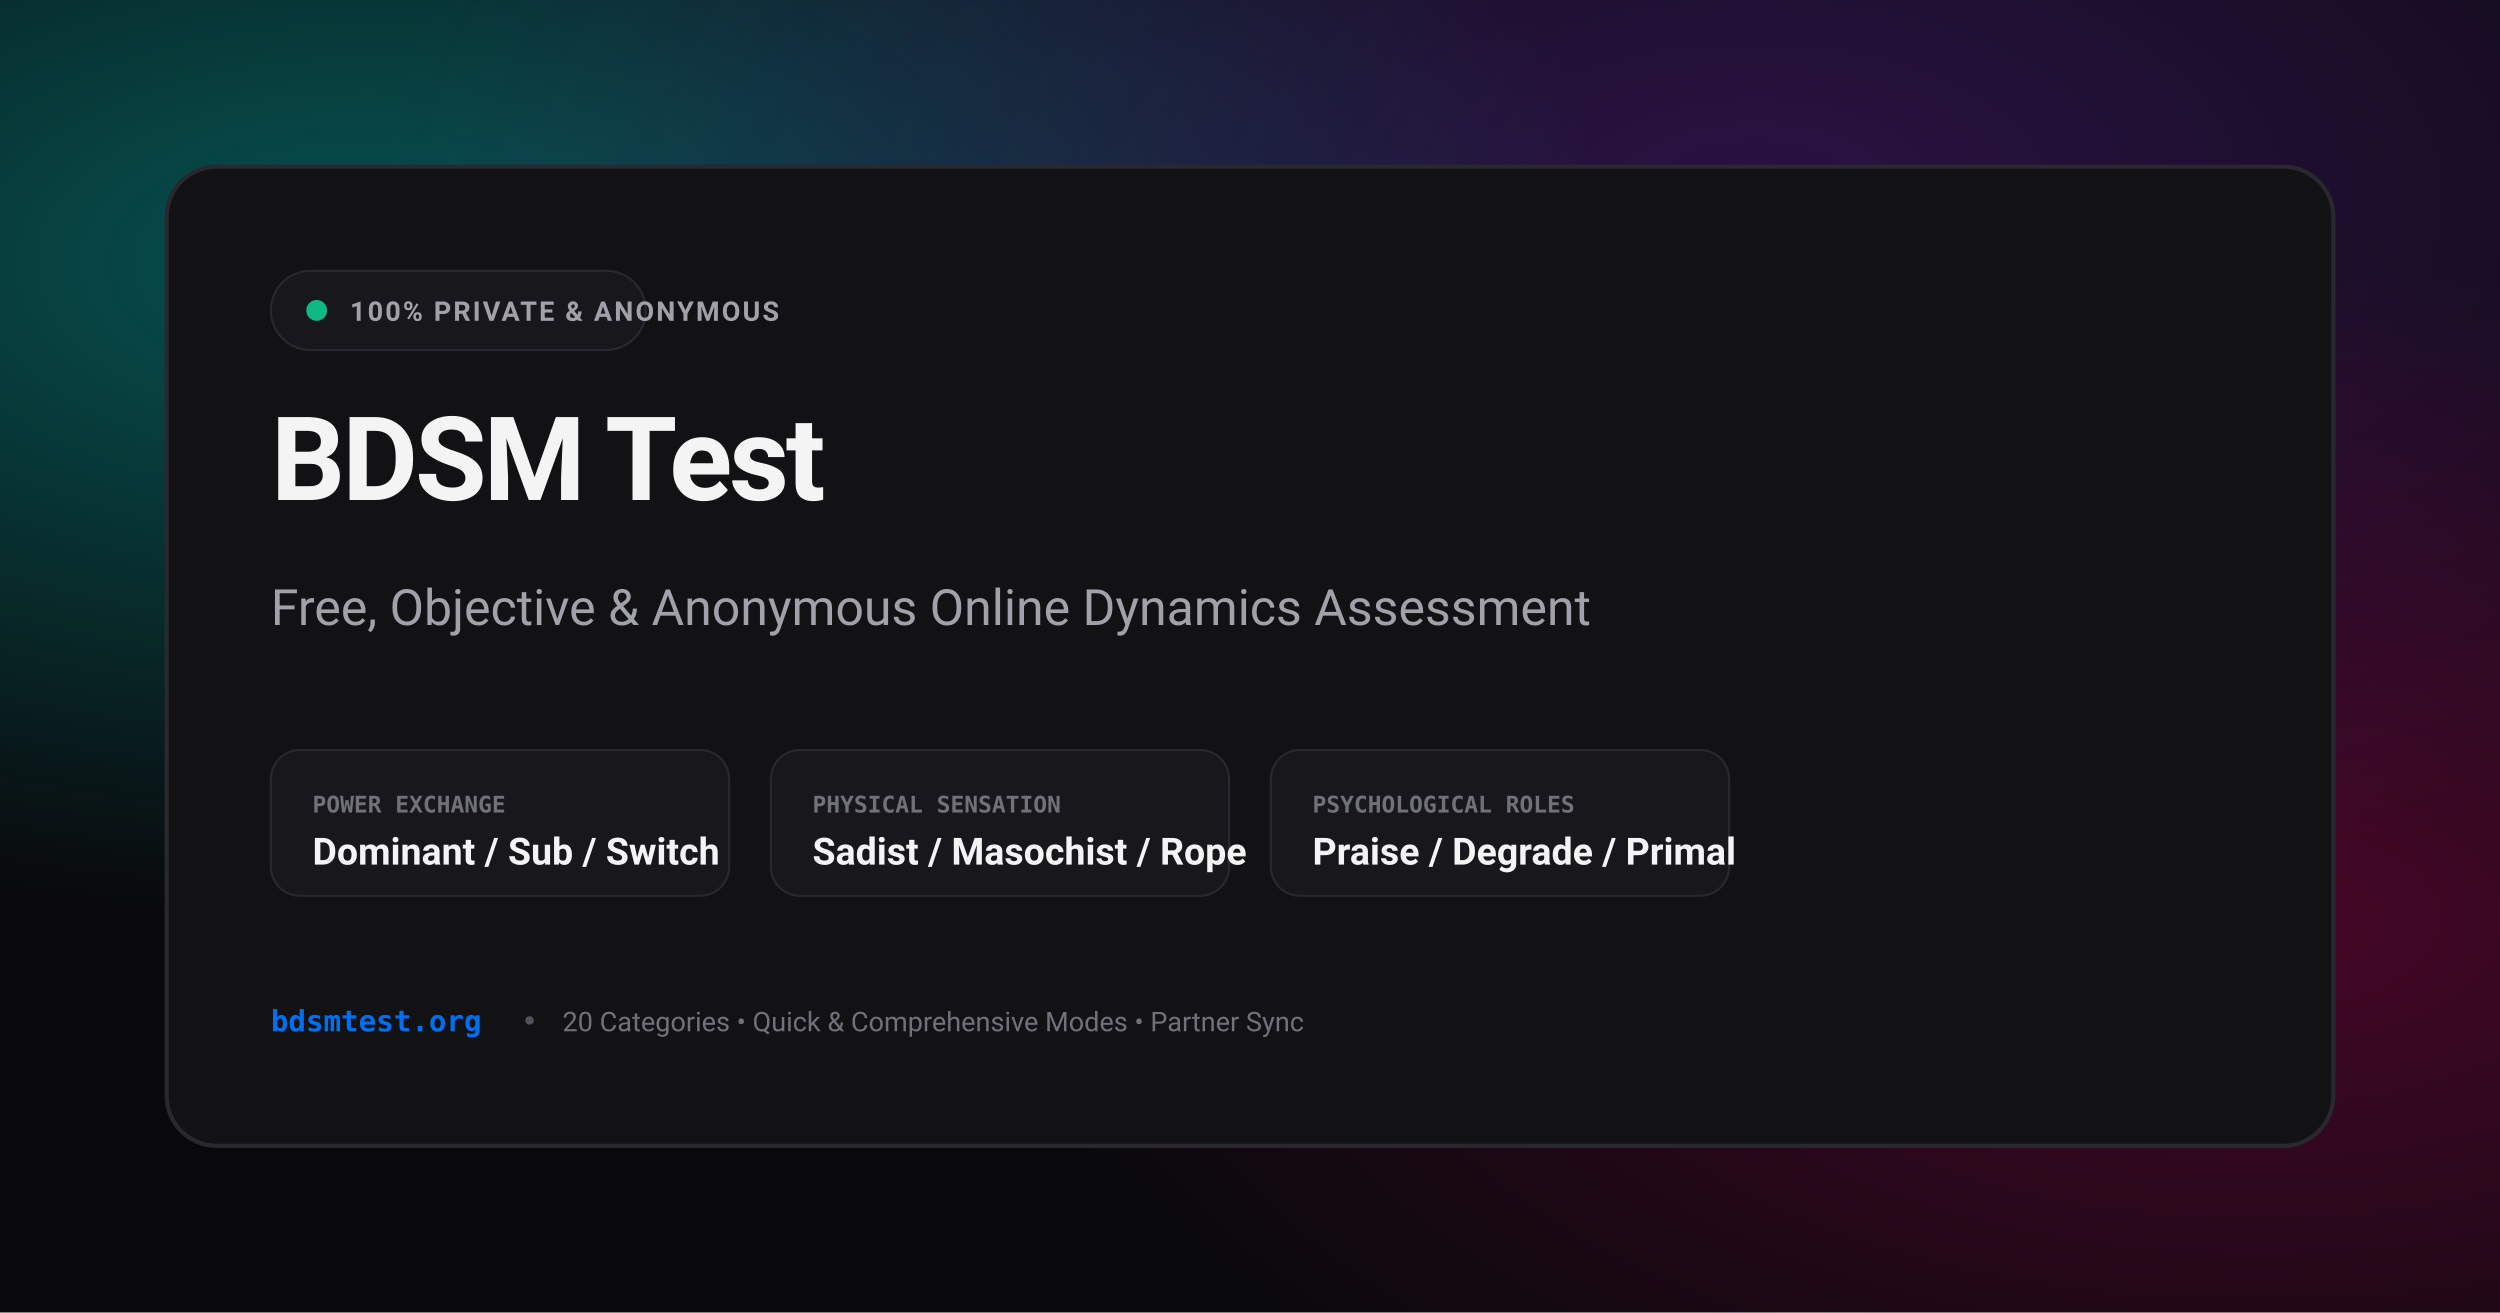
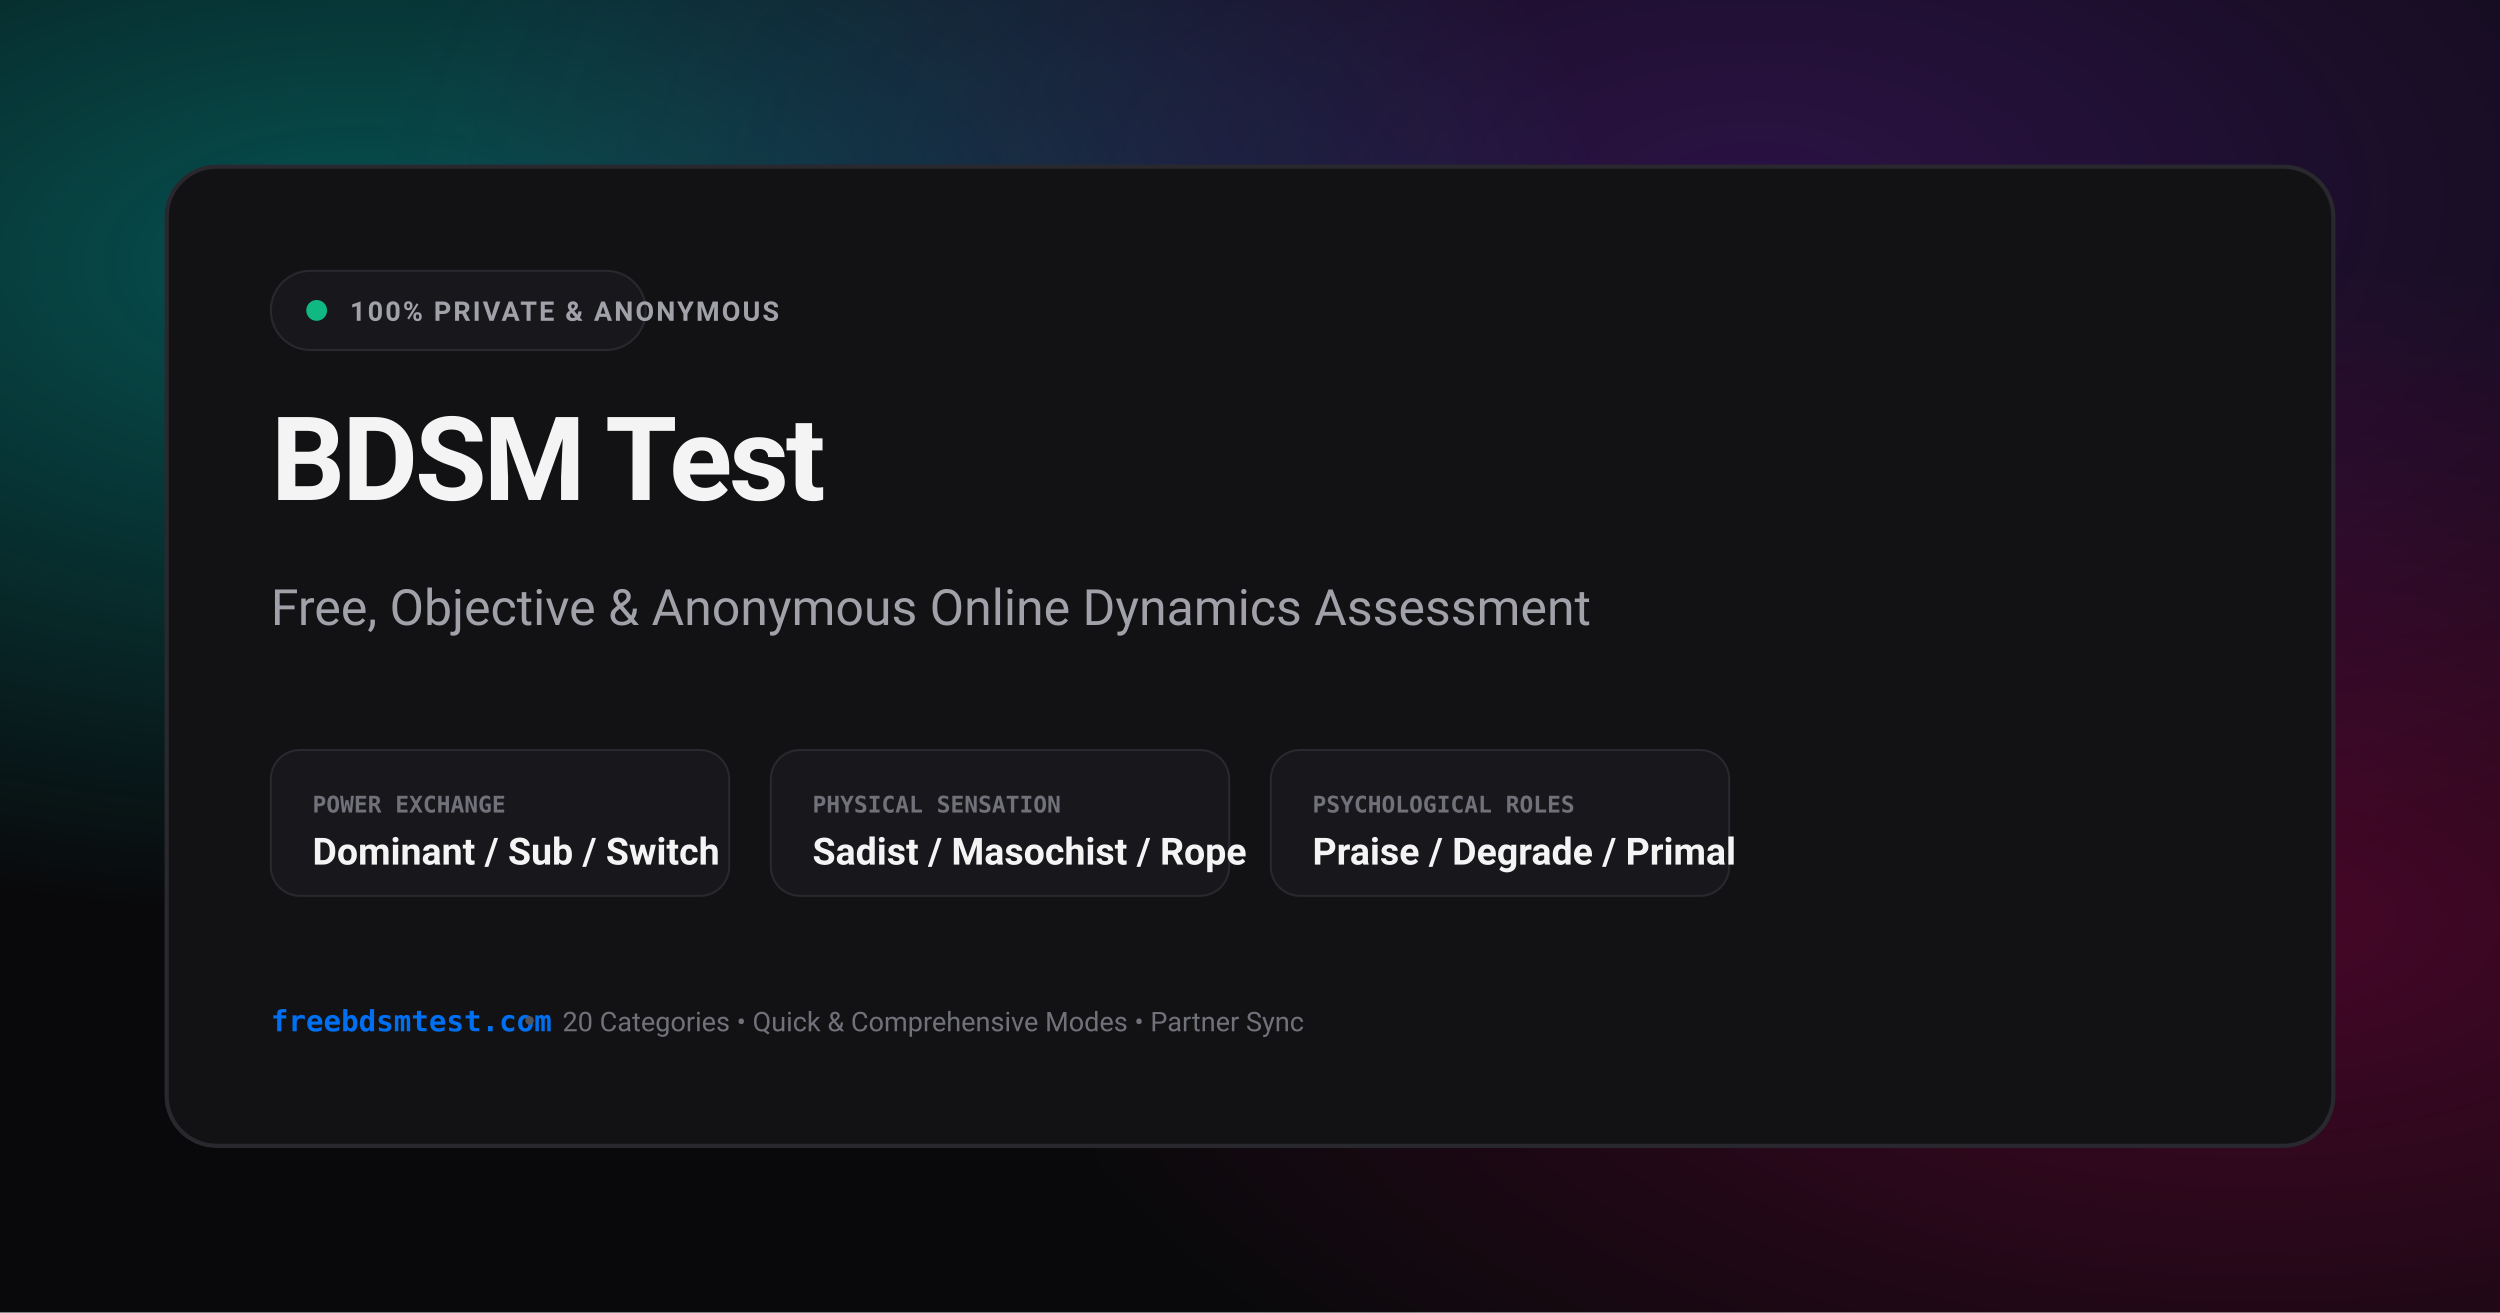
<svg xmlns="http://www.w3.org/2000/svg" width="1200" height="630" viewBox="0 0 1200 630">
  <defs>
    <radialGradient id="mesh1" cx="15%" cy="20%" r="50%">
      <stop offset="0%" stop-color="#00dfd8" stop-opacity="0.35" />
      <stop offset="100%" stop-color="#00dfd8" stop-opacity="0" />
    </radialGradient>
    <radialGradient id="mesh2" cx="70%" cy="15%" r="55%">
      <stop offset="0%" stop-color="#7928ca" stop-opacity="0.30" />
      <stop offset="100%" stop-color="#7928ca" stop-opacity="0" />
    </radialGradient>
    <radialGradient id="mesh3" cx="90%" cy="70%" r="50%">
      <stop offset="0%" stop-color="#ff0080" stop-opacity="0.25" />
      <stop offset="100%" stop-color="#ff0080" stop-opacity="0" />
    </radialGradient>
  </defs>
  <rect width="1200" height="630" fill="#09090b" />
  <rect width="1200" height="630" fill="url(#mesh1)" />
  <rect width="1200" height="630" fill="url(#mesh2)" />
  <rect width="1200" height="630" fill="url(#mesh3)" />
  <rect x="80" y="80" width="1040" height="470" rx="24" fill="#121215" stroke="#28282e" stroke-width="2" />
  <rect x="130" y="130" width="180" height="38" rx="19" fill="#18181c" stroke="#28282e" stroke-width="1" />
  <circle cx="152" cy="149" r="5" fill="#10b981" />
  <text x="168" y="154" fill="#a1a1aa" font-family="-apple-system, BlinkMacSystemFont, 'Segoe UI', Roboto, sans-serif" font-size="13" font-weight="600" letter-spacing="1">100% PRIVATE &amp; ANONYMOUS</text>
  <text x="130" y="240" fill="#f4f4f5" font-family="-apple-system, BlinkMacSystemFont, 'Segoe UI', Roboto, sans-serif" font-size="56" font-weight="700" letter-spacing="-1.5">BDSM Test</text>
  <text x="130" y="300" fill="#a1a1aa" font-family="-apple-system, BlinkMacSystemFont, 'Segoe UI', Roboto, sans-serif" font-size="24" font-weight="400">Free, Objective &amp; Anonymous Online Dynamics Assessment</text>
  <rect x="130" y="360" width="220" height="70" rx="14" fill="#18181c" stroke="#28282e" stroke-width="1" />
  <text x="150" y="390" fill="#71717a" font-family="monospace" font-size="11" font-weight="600">POWER EXCHANGE</text>
  <text x="150" y="415" fill="#f4f4f5" font-family="-apple-system, BlinkMacSystemFont, 'Segoe UI', Roboto, sans-serif" font-size="18" font-weight="600">Dominant / Sub / Switch</text>
  <rect x="370" y="360" width="220" height="70" rx="14" fill="#18181c" stroke="#28282e" stroke-width="1" />
  <text x="390" y="390" fill="#71717a" font-family="monospace" font-size="11" font-weight="600">PHYSICAL SENSATION</text>
  <text x="390" y="415" fill="#f4f4f5" font-family="-apple-system, BlinkMacSystemFont, 'Segoe UI', Roboto, sans-serif" font-size="18" font-weight="600">Sadist / Masochist / Rope</text>
  <rect x="610" y="360" width="220" height="70" rx="14" fill="#18181c" stroke="#28282e" stroke-width="1" />
  <text x="630" y="390" fill="#71717a" font-family="monospace" font-size="11" font-weight="600">PSYCHOLOGICAL ROLES</text>
  <text x="630" y="415" fill="#f4f4f5" font-family="-apple-system, BlinkMacSystemFont, 'Segoe UI', Roboto, sans-serif" font-size="18" font-weight="600">Praise / Degrade / Primal</text>
-   <text x="130" y="495" fill="#0070f3" font-family="monospace" font-size="14" font-weight="600">bdsmtest.org</text>
+   <text x="130" y="495" fill="#0070f3" font-family="monospace" font-size="14" font-weight="600">freebdsmtest.com</text>
  <text x="250" y="495" fill="#52525b" font-family="monospace" font-size="14">•</text>
  <text x="270" y="495" fill="#71717a" font-family="-apple-system, BlinkMacSystemFont, 'Segoe UI', Roboto, sans-serif" font-size="13">20 Categories • Quick &amp; Comprehensive Modes • Partner Sync</text>
</svg>
